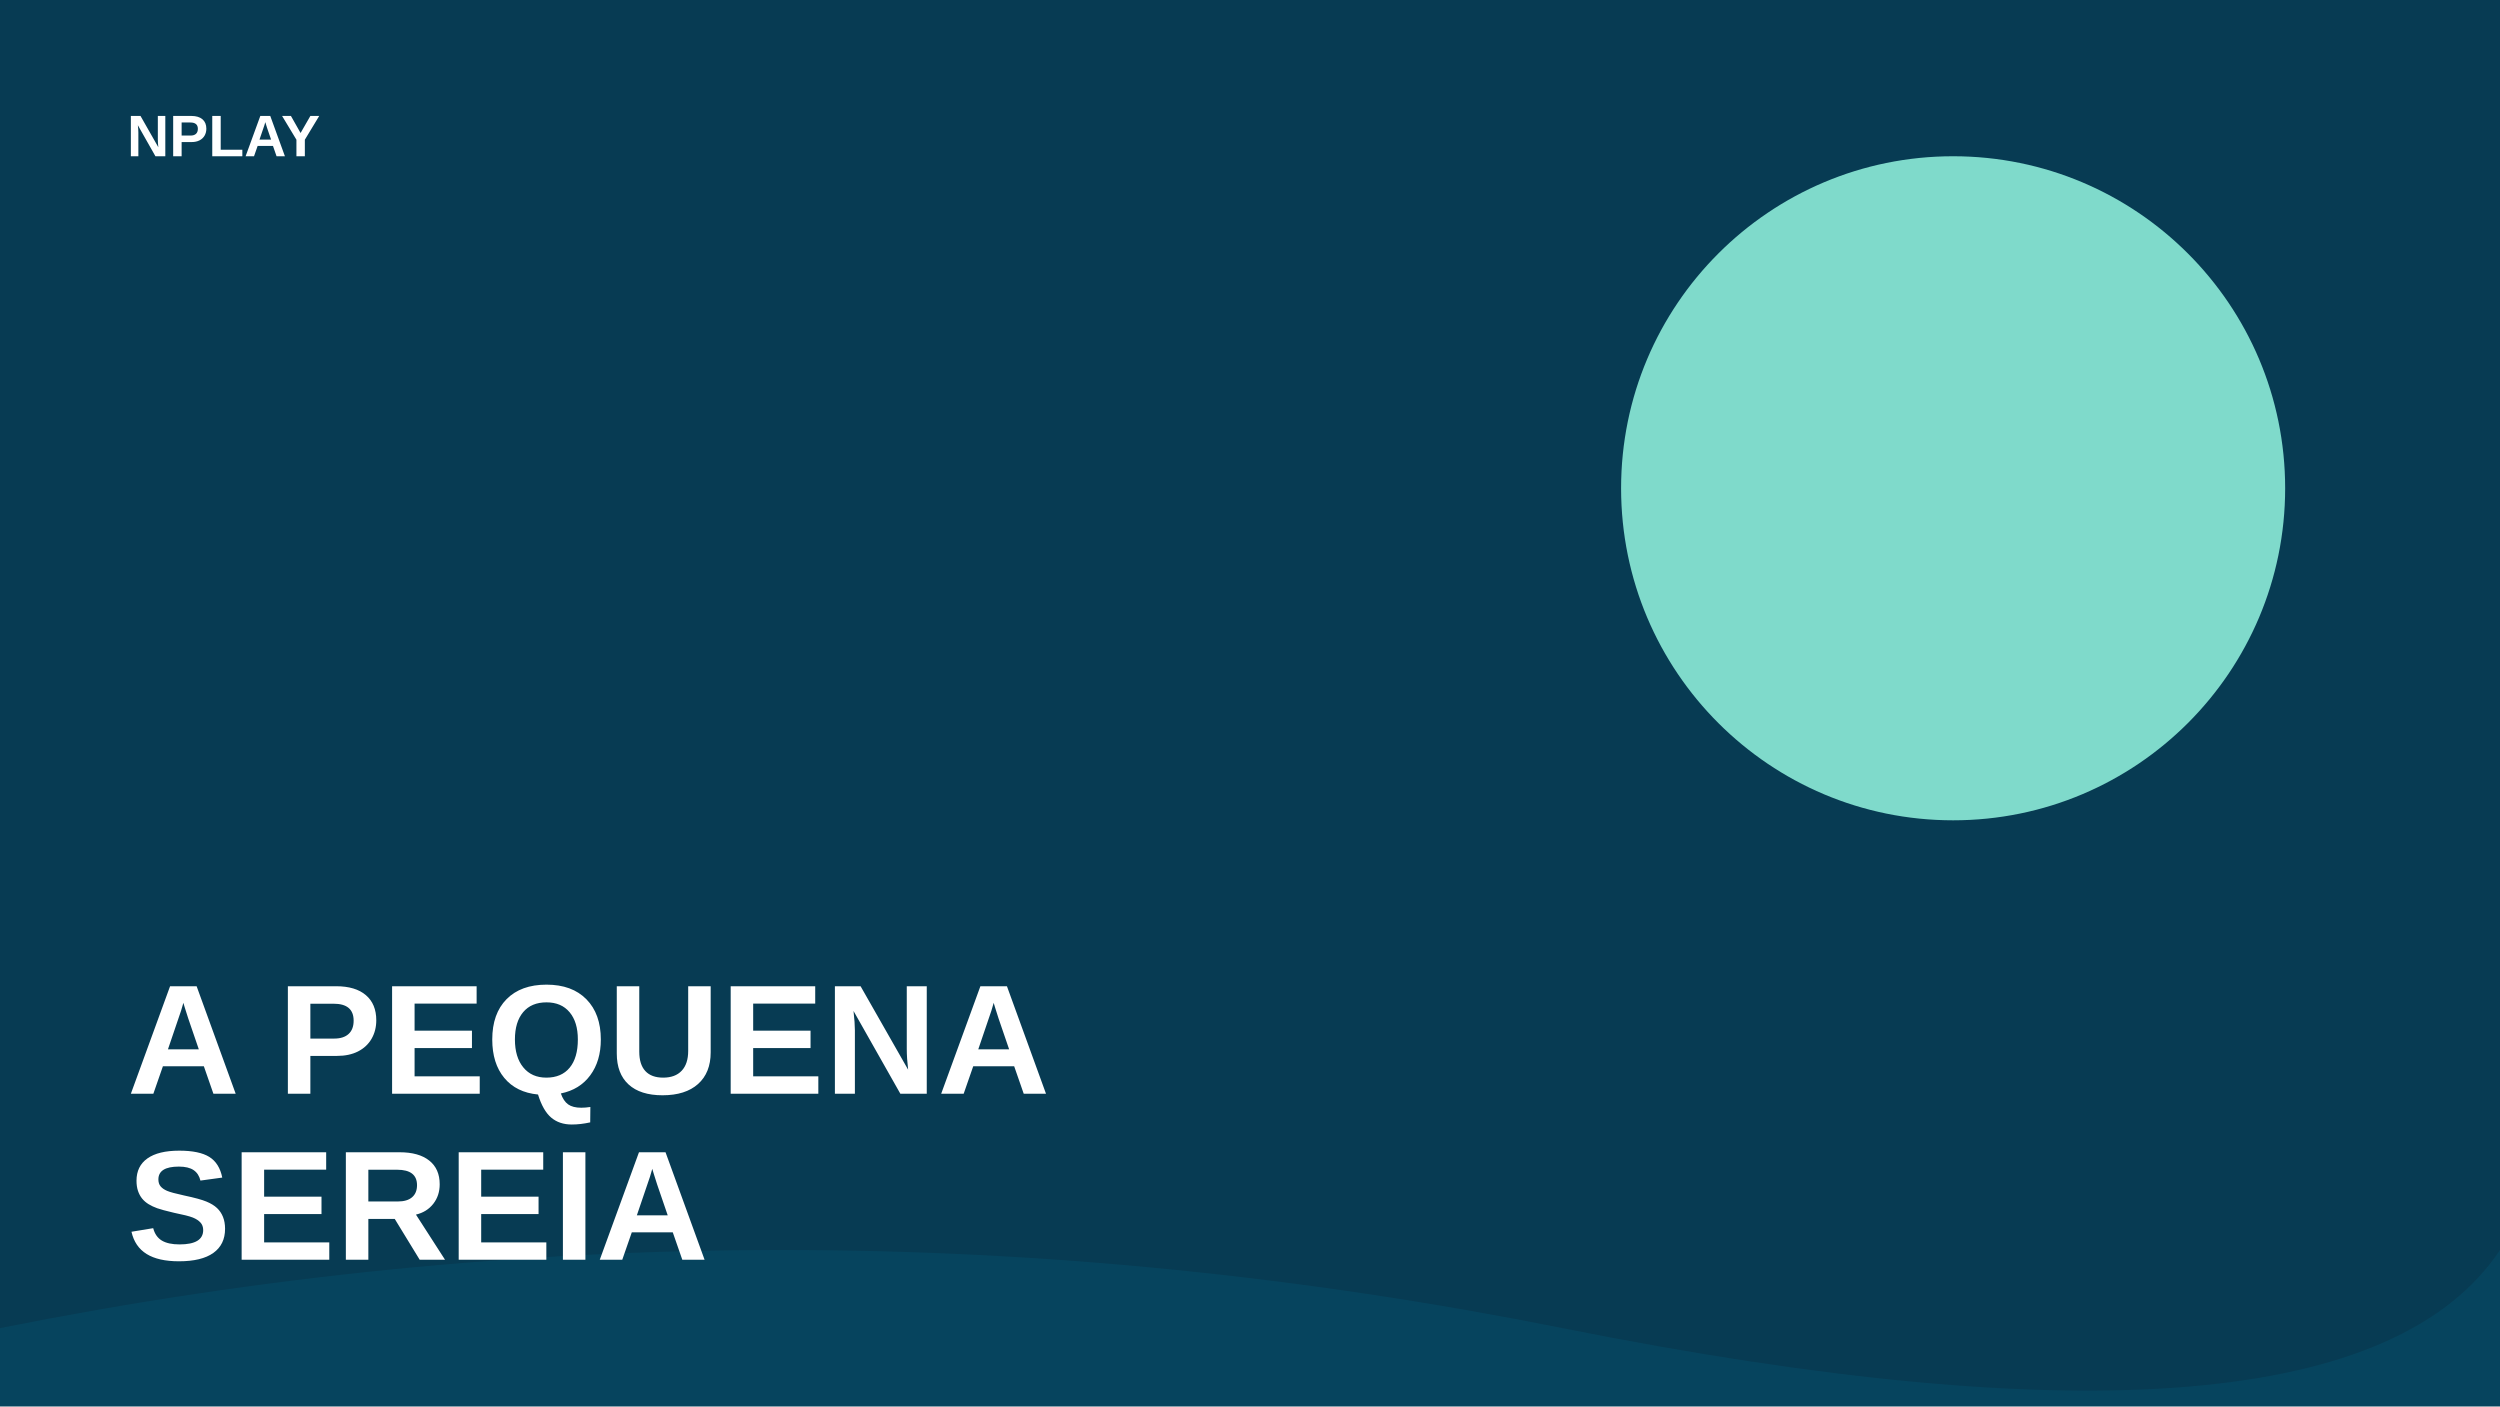
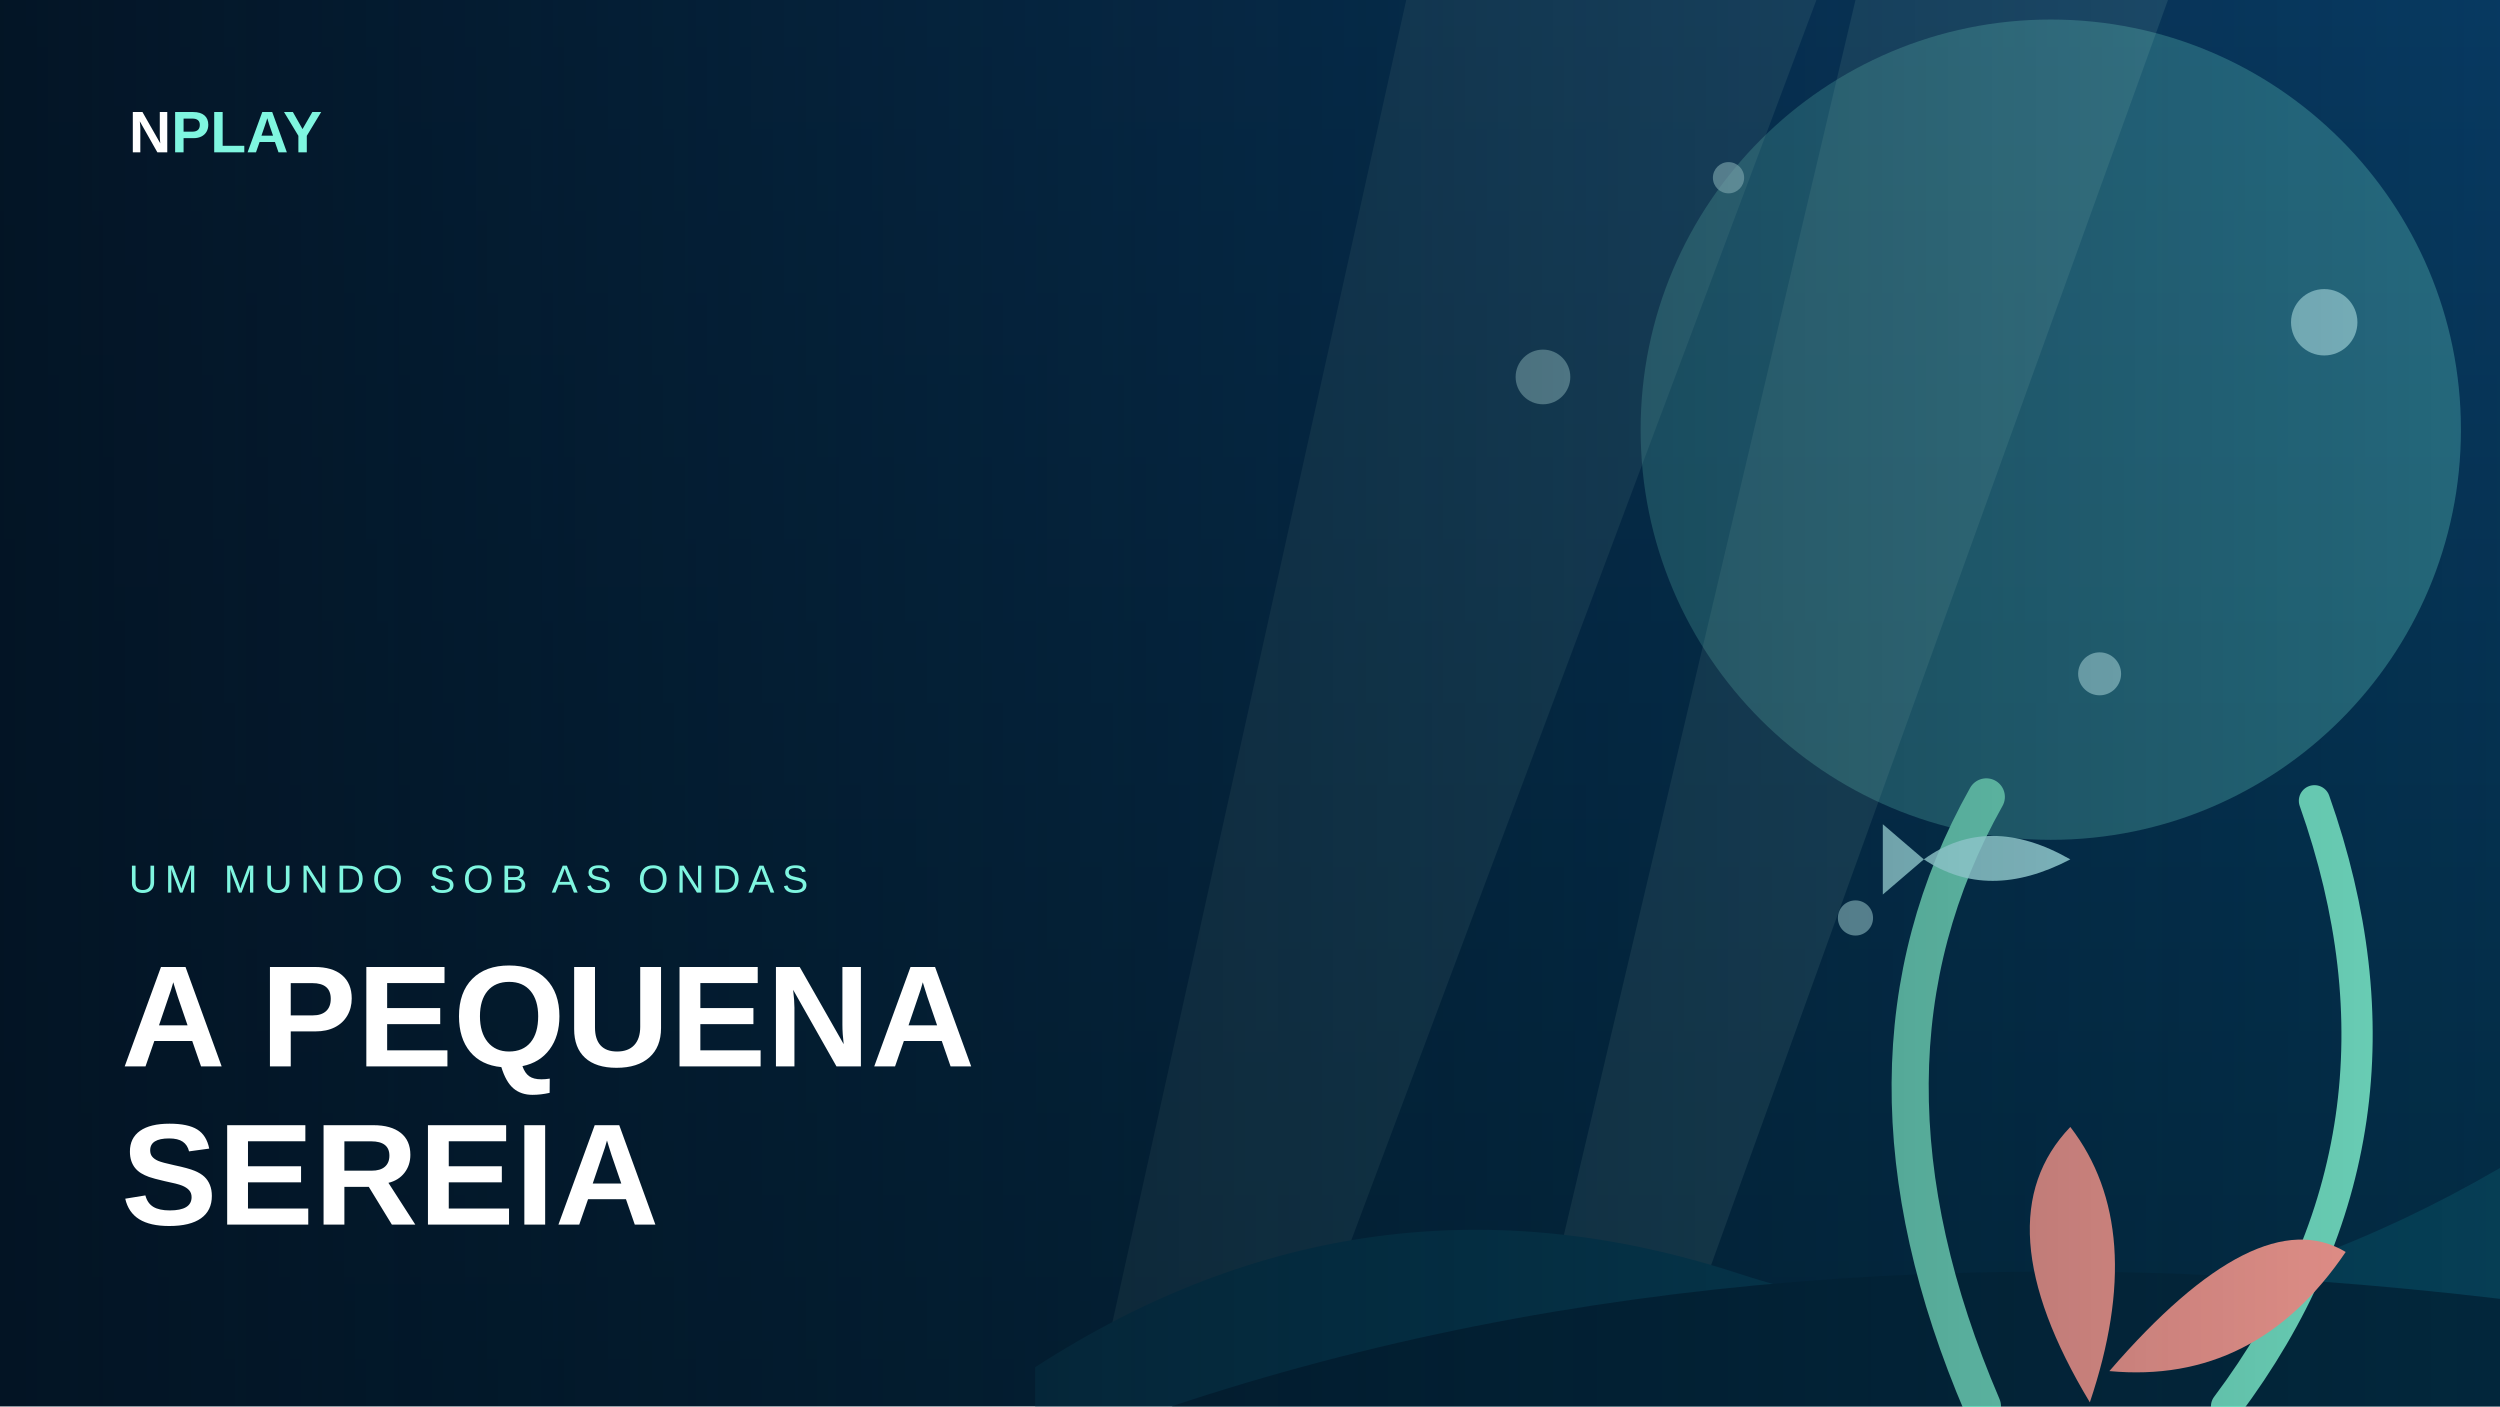
<svg xmlns="http://www.w3.org/2000/svg" viewBox="0 0 1280 720">
-   <rect width="1280" height="720" fill="#073b53" />
-   <circle cx="1000" cy="250" r="170" fill="#7fdacb" />
-   <path d="M0 680Q400 600 800 680T1280 640V720H0Z" fill="#06445e" />
-   <g font-family="Arial" fill="#fff">
-     <text x="65" y="80" font-size="30" font-weight="900">NPLAY</text>
-     <text x="65" y="560" font-size="80" font-weight="900">A PEQUENA</text>
-     <text x="65" y="645" font-size="80" font-weight="900">SEREIA</text>
+   <defs>
+     <linearGradient id="sea" x2="0" y2="1">
+       <stop stop-color="#083c65" />
+       <stop offset="1" stop-color="#022b42" />
+     </linearGradient>
+     <linearGradient id="shade" x2="1" y2="0">
+       <stop stop-color="#031323" stop-opacity=".96" />
+       <stop offset="1" stop-color="#031323" stop-opacity=".06" />
+     </linearGradient>
+   </defs>
+   <rect width="1280" height="720" fill="url(#sea)" />
+   <circle cx="1050" cy="220" r="210" fill="#65d4ca" opacity=".35" />
+   <path d="M720 0 560 720h100L930 0zm230 0L780 720h70L1110 0Z" fill="#c8ffe8" opacity=".12" />
+   <path d="M530 700Q700 590 890 652T1280 598V720H530Z" fill="#064158" />
+   <path d="M600 720Q900 620 1280 665V720Z" fill="#02283d" />
+   <g fill="none" stroke="#75e3c5" stroke-linecap="round">
+     <path d="M1015 720Q940 545 1017 408" stroke-width="19" />
+     <path d="M1140 720Q1245 580 1185 410" stroke-width="16" />
+   </g>
+   <g fill="#fa9c92">
+     <path d="M1070 718q-56-93-10-141 40 52 10 141m10-16q76-88 121-61-46 68-121 61" />
+   </g>
+   <g fill="#b1e8ed" opacity=".66">
+     <circle cx="790" cy="193" r="14" />
+     <circle cx="885" cy="91" r="8" />
+     <circle cx="1075" cy="345" r="11" />
+     <circle cx="1190" cy="165" r="17" />
+     <circle cx="950" cy="470" r="9" />
+   </g>
+   <g fill="#b9ffff" opacity=".83">
+     <path d="M1060 440q-42-24-75 0 33 22 75 0m-75 0-21-18v36Z" />
+   </g>
+   <rect width="1280" height="720" fill="url(#shade)" />
+   <g font-family="Arial,Helvetica,sans-serif">
+     <text x="66" y="78" fill="white" font-size="30" font-weight="900">N<tspan fill="#7ff6e0">PLAY</tspan>
+     </text>
+     <text x="66" y="457" fill="#7ff6e0" font-size="20" letter-spacing="4">UM MUNDO SOB AS ONDAS</text>
+     <text x="62" y="546" fill="white" font-size="74" font-weight="900">A PEQUENA</text>
+     <text x="62" y="627" fill="white" font-size="74" font-weight="900">SEREIA</text>
  </g>
</svg>
